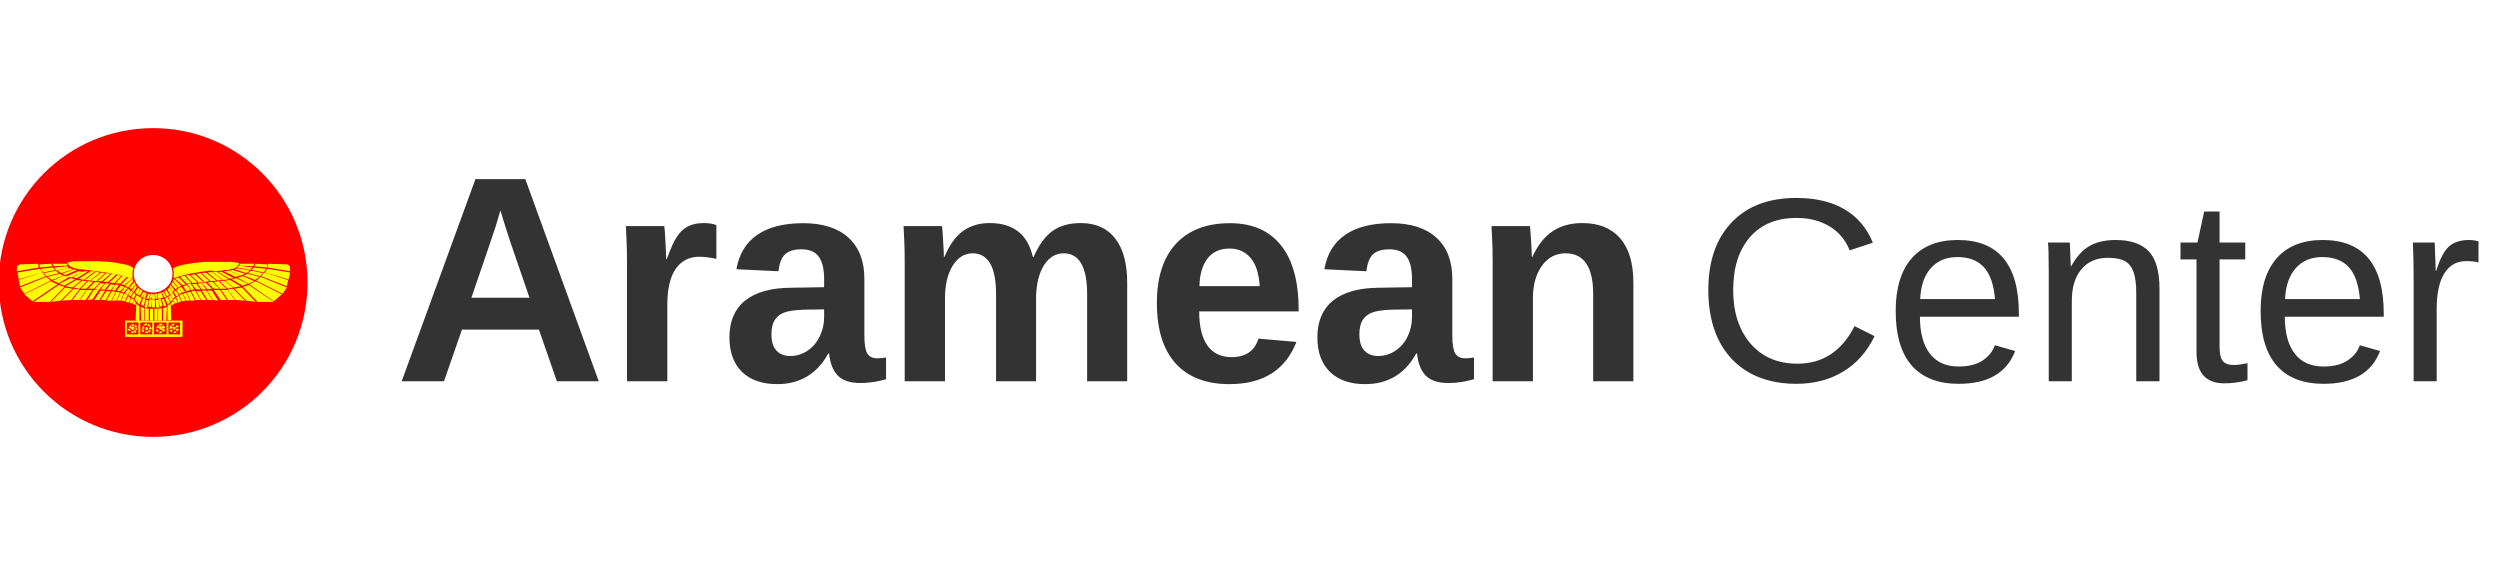
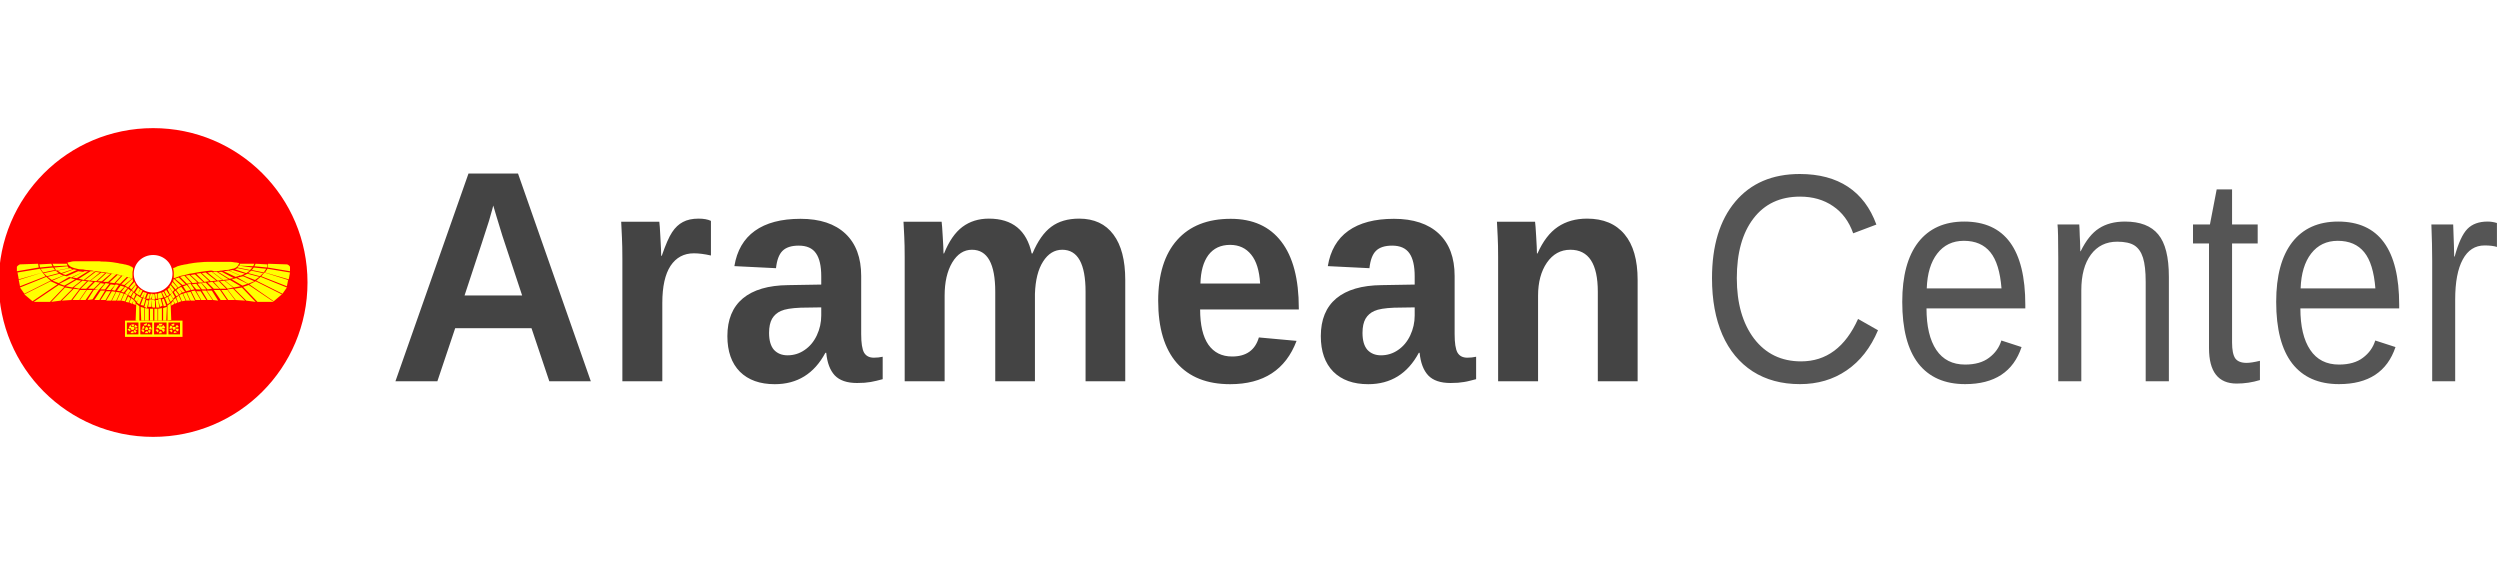
<svg xmlns="http://www.w3.org/2000/svg" version="1.2" baseProfile="tiny-ps" viewBox="0 0 400 90" width="400" height="90">
  <style>
		tspan { white-space:pre }
		.shp0 { fill: #ffffff } 
		.shp1 { fill: #ff0000 } 
		.shp2 { fill: #ffff00 } 
		.shp3 { fill: none;stroke: #ffff00;stroke-width: 0.3 } 
	</style>
  <path id="Lager 1" class="shp0" d="M-6 -17L483 -17L483 126L-6 126L-6 -17Z" />
  <path id="Layer" class="shp1" d="M24.5 69.9C10.84 69.9 -0.2 58.86 -0.2 45.2C-0.2 31.54 10.84 20.5 24.5 20.5C38.16 20.5 49.2 31.54 49.2 45.2C49.2 58.86 38.16 69.9 24.5 69.9Z" />
  <g id="Lager_2">
    <path id="Border" fill-rule="evenodd" class="shp2" d="M20 51.3L29.2 51.3L29.2 53.9L20 53.9L20 51.3ZM28.8 51.6L20.3 51.6L20.3 53.5L28.8 53.5L28.8 51.6Z" />
    <path id="Layer" class="shp3" d="M26.8 51.5L26.8 53.7" />
    <path id="Layer" class="shp3" d="M24.5 51.5L24.5 53.6" />
    <path id="Layer" class="shp3" d="M22.3 51.5L22.3 53.6" />
    <path id="Layer" class="shp2" d="M21 51.9L21.5 51.9C21.5 52 21.4 52.1 21.4 52.2L21.4 52.2L21.4 52.2L21.2 52.2L21.2 52.2L21.2 52.2C21.1 52.2 21 52 21 51.9ZM20.9 52.8C20.9 52.9 20.8 53 20.7 53L20.4 52.7C20.5 52.6 20.6 52.6 20.7 52.6L20.7 52.6L20.7 52.6L20.9 52.8C21 52.8 21 52.8 20.9 52.8L20.9 52.8ZM21.6 53.3C21.5 53.2 21.5 53.1 21.4 53L21.4 53L21.4 52.9L21.5 52.8L21.5 52.8C21.6 52.8 21.8 52.9 21.8 53C22 53 21.6 53.3 21.6 53.3L21.6 53.3ZM20.9 52.5C20.8 52.5 20.7 52.5 20.6 52.5L20.8 52C20.9 52 21 52.2 21 52.3L21 52.3C21 52.3 21 52.3 21 52.4L20.9 52.5L20.9 52.5L20.9 52.5L20.9 52.5ZM21.4 53.3L20.9 53.3C20.9 53.2 21 53.1 21.1 53L21.1 53L21.1 53L21.3 53C21.3 52.9 21.4 53.2 21.4 53.3L21.4 53.3ZM22 52.3C21.9 52.4 21.7 52.4 21.6 52.4L21.5 52.3L21.5 52.3L21.5 52.3C21.5 52.2 21.6 52.1 21.6 52C21.7 51.9 22 52.3 22 52.3L22 52.3ZM21.4 52.3C21.5 52.4 21.5 52.5 21.5 52.6C21.5 52.7 21.3 52.8 21.2 52.8C21.1 52.8 20.9 52.7 20.9 52.6C20.9 52.5 21 52.4 21 52.3L21.1 52.3L21.4 52.3L21.4 52.3L21.4 52.3ZM21.9 52.8C21.8 52.8 21.7 52.7 21.6 52.7L21.6 52.7L21.6 52.7L21.6 52.6L21.6 52.6C21.7 52.6 21.8 52.5 21.9 52.5C22 52.4 22 52.8 21.9 52.8L21.9 52.8Z" />
    <path id="Layer" class="shp2" d="M27.4 51.9C27.4 51.9 27.9 51.7 27.9 51.8C27.9 51.9 27.9 52 27.8 52.1L27.8 52.1L27.8 52.1L27.6 52.1C27.6 52.1 27.6 52.1 27.5 52.1L27.5 52.1C27.6 52.2 27.5 52.1 27.4 51.9ZM27.6 52.9C27.6 53 27.5 53.1 27.5 53.2L27.1 52.9C27.2 52.8 27.3 52.8 27.4 52.7L27.4 52.7L27.4 52.7L27.6 52.9L27.6 52.9L27.6 52.9ZM28.4 53C28.3 53 28.2 52.8 28.1 52.8L28.1 52.8C28.1 52.8 28.1 52.8 28.1 52.7L28.2 52.6L28.2 52.6C28.3 52.6 28.4 52.6 28.5 52.6C28.7 52.6 28.5 53.1 28.4 53L28.4 53ZM27.4 52.6C27.3 52.6 27.2 52.6 27.1 52.6C27.1 52.6 27.2 52.1 27.3 52.1C27.4 52.1 27.5 52.2 27.6 52.3L27.6 52.3C27.6 52.3 27.6 52.3 27.6 52.4L27.4 52.6C27.5 52.6 27.4 52.6 27.4 52.6L27.4 52.6L27.4 52.6ZM28.3 53.2L27.8 53.3C27.8 53.2 27.8 53.1 27.9 53L27.9 53L27.9 53L28.1 53C28 52.9 28.2 53.1 28.3 53.2ZM28.6 52.3C28.5 52.4 28.2 52.4 28.2 52.4L28.1 52.3L28.1 52.3L28.1 52.3C28.1 52.2 28.2 52.1 28.3 52C28.3 51.9 28.6 52.3 28.6 52.3L28.6 52.3ZM27.8 52.8C27.7 52.7 27.6 52.6 27.6 52.5C27.6 52.4 27.7 52.3 27.8 52.3C27.9 52.3 28.1 52.3 28.1 52.4C28.1 52.5 28.1 52.6 28 52.7L28 52.7L27.8 52.8L27.8 52.8L27.8 52.8Z" />
    <path id="Layer" class="shp2" d="M25.4 51.8L26 51.8C26 51.9 25.9 52 25.8 52.1L25.8 52.1C25.8 52.1 25.8 52.1 25.7 52.1L25.5 52.1C25.5 52.1 25.5 52.1 25.4 52.1L25.4 52.1C25.5 52.1 25.4 51.9 25.4 51.8ZM25.4 52.9C25.4 53 25.3 53.1 25.2 53.2L24.9 52.8C25 52.7 25.1 52.7 25.2 52.7L25.2 52.7L25.2 52.7L25.4 52.9C25.4 52.8 25.4 52.8 25.4 52.9L25.4 52.9ZM26.1 53.1C26 53 26 52.9 25.9 52.8L25.9 52.8L25.9 52.7L26 52.6L26 52.6C26.1 52.6 26.2 52.6 26.3 52.7C26.5 52.8 26.2 53.2 26.1 53.1ZM25.3 52.5C25.2 52.5 25.1 52.5 25 52.5C25 52.5 25.2 52 25.3 52C25.4 52.1 25.5 52.2 25.5 52.3L25.5 52.3C25.5 52.3 25.5 52.3 25.5 52.4L25.3 52.5L25.3 52.5L25.3 52.5L25.3 52.5ZM25.9 53.3C25.9 53.3 25.4 53.4 25.4 53.3C25.4 53.2 25.5 53.1 25.6 53L25.6 53L25.6 53L25.8 53C25.8 53 25.9 53.2 25.9 53.3ZM26.4 52.5C26.3 52.6 26 52.5 26 52.5L25.9 52.3L25.9 52.3L25.9 52.3C26 52.2 26 52.1 26.1 52C26.2 52 26.5 52.5 26.4 52.5L26.4 52.5ZM25.5 52.7C25.4 52.6 25.4 52.5 25.4 52.4C25.4 52.3 25.6 52.2 25.7 52.2C25.8 52.2 26 52.3 26 52.4C26 52.5 26 52.6 25.9 52.7L25.8 52.8L25.5 52.7L25.5 52.7L25.5 52.7Z" />
    <path id="Layer" class="shp2" d="M23 51.9L23.5 51.7C23.5 51.8 23.5 51.9 23.5 52L23.5 52L23.5 52L23.3 52.1C23.3 52.1 23.3 52.1 23.2 52.1L23.2 52.1C23.2 52.2 23 52 23 51.9ZM23.1 52.9C23.1 53 23 53.1 22.9 53.2L22.6 52.8C22.7 52.7 22.8 52.7 22.9 52.7L22.9 52.7L22.9 52.7L23.1 52.9C23.2 52.9 23.2 52.9 23.1 52.9L23.1 52.9ZM23.9 53.3C23.8 53.2 23.8 53.1 23.7 53L23.7 53L23.7 52.9L23.8 52.8L23.8 52.8C23.9 52.8 24 52.8 24.1 52.9C24.2 52.9 23.9 53.3 23.9 53.3L23.9 53.3ZM23 52.6C22.9 52.6 22.8 52.6 22.7 52.6L22.9 52.1C23 52.1 23.1 52.3 23.1 52.4L23.1 52.4C23.1 52.4 23.1 52.4 23.1 52.5L23 52.6C23 52.5 23 52.6 23 52.6L23 52.6L23 52.6ZM23.7 53.3L23.2 53.3C23.2 53.2 23.3 53.1 23.4 53L23.4 53L23.4 53L23.6 53C23.5 52.9 23.7 53.2 23.7 53.3L23.7 53.3ZM24.3 52.7C24.2 52.7 23.9 52.7 23.9 52.7L23.8 52.5L23.8 52.5L23.8 52.5C23.9 52.4 24 52.3 24.1 52.2C24.1 52.2 24.3 52.7 24.3 52.7ZM23.6 52.4C23.7 52.5 23.7 52.6 23.7 52.7C23.7 52.8 23.5 52.8 23.4 52.8C23.2 52.8 23.2 52.8 23.2 52.7C23.2 52.6 23.3 52.5 23.3 52.4L23.4 52.3L23.6 52.4L23.6 52.4ZM24.1 52.1C24 52.2 23.9 52.2 23.8 52.2L23.8 52.2C23.8 52.2 23.8 52.2 23.7 52.2L23.6 52.1L23.6 52.1C23.6 52 23.7 51.9 23.8 51.8C23.8 51.8 24.1 52.1 24.1 52.1L24.1 52.1Z" />
    <path id="Sun" class="shp0" d="M27.6 43.8C27.6 45.5 26.2 46.8 24.5 46.8C22.8 46.8 21.4 45.5 21.4 43.8C21.4 42.1 22.8 40.8 24.5 40.8C26.2 40.8 27.6 42.1 27.6 43.8Z" />
    <path id="Eagle" fill-rule="evenodd" class="shp2" d="M21.7 51.3L21.8 48.6L22.3 49L22.3 51.4L21.7 51.3ZM23.2 49.3L23.8 49.4L23.8 51.3L23.2 51.3L23.2 49.3ZM24.3 48L24.7 48L24.7 49.1L24.3 49.1L24.3 48ZM23.7 49.1L23.9 47.9L24.3 47.9L24.2 49.1L23.7 49.1ZM21.2 48.6L21.4 48L21.7 48.4L21.7 48.8L21.2 48.6ZM23.1 49.1L23.4 48L23.8 48.1L23.5 49.3L23.1 49.1ZM20.7 48.4L21 47.7L21.4 48L21.1 48.6L20.7 48.4ZM21.9 48.4L22.3 47.5L22.7 47.7L22.3 48.7L21.9 48.4ZM20.1 48.3L20.5 47.4L20.9 47.7L20.6 48.4L20.1 48.3ZM9.9 48.1L11.8 46.2L12.7 46.3L11.4 48L9.9 48.1ZM12.8 46.4L13.8 46.4L12.7 48L11.6 48L12.8 46.4ZM12.8 48L13.9 46.4L14.8 46.4L13.7 48L12.8 48ZM19.3 46.8L19.8 47L19.3 48.1L18.7 48.1L19.3 46.8ZM14 48L15 46.4L15.8 46.4L14.8 47.9L14 48ZM18.6 46.7L19.2 46.8L18.6 48.1L17.9 48.1L18.6 46.7ZM21.5 47.9L21.9 47.2L22.3 47.5L21.9 48.3L21.5 47.9ZM21 47.5L21.4 46.8L21.7 47.1L21.4 47.8L21 47.5ZM23.9 47.8L24.1 47L24.4 47L24.2 47.8L23.9 47.8ZM24.4 47.1L24.7 47.1L24.8 47.9L24.4 47.9L24.4 47.1ZM22.9 47.6L23.2 46.8L23.5 46.9L23.2 47.7L22.9 47.6ZM20.5 47.2L21 46.5L21.3 46.7L20.9 47.4L20.5 47.2ZM22 47.1L22.5 46.3L22.8 46.5L22.4 47.3L22 47.1ZM20 46.9L20.5 46.2L20.9 46.5L20.4 47.2L20 46.9ZM21.1 46.4L21.7 45.6L21.9 45.9L21.4 46.7L21.1 46.4ZM18.7 46.5L19.3 45.7L19.9 45.9L19.2 46.6L18.7 46.5ZM17.7 46.4L17 46.4L17.7 45.5L18.4 45.6L17.7 46.4ZM20.7 46L21.5 45.1L21.7 45.5L21 46.3L20.7 46ZM14.1 46.2L15.2 45.1L16 45.2L15 46.2L14.1 46.2ZM3.9 47L3.2 46L7.4 44.3L8.1 44.9L3.9 47ZM11.8 46L13.2 44.9L13.9 45L12.7 46.2L11.8 46ZM20 45.7L21.2 44.6L21.3 45L20.5 46L20 45.7ZM10.5 45.8L12.2 44.8L13 44.9L11.6 46L10.5 45.8ZM19.4 45.5L20.5 44.4L21.1 44.6L19.9 45.6L19.4 45.5ZM9.5 45.4L11.3 44.5L12 44.7L10.3 45.7L9.5 45.4ZM18.5 45.3L19.58 44.12C19.75 44.15 19.89 44.18 20 44.21L20.3 44.3L19.2 45.4L18.5 45.3ZM19.58 44.12C19.58 44.12 19.58 44.12 19.58 44.12C19.56 44.11 19.53 44.11 19.49 44.1C19.34 44.02 19.44 44.07 19.02 43.98C19.01 43.97 19.18 44.02 19.32 44.05C19.09 44 18.79 43.92 18.7 43.9C18.5 43.9 18.1 43.8 17.5 43.7C17.1 43.6 16.7 43.6 16.2 43.5C16 43.5 15.5 43.4 15.4 43.4C15.15 43.4 15.32 43.4 15.2 43.4L13.4 44.8L12.6 44.6L14.5 43.4L15.1 43.4L14.8 43.3C14.8 43.3 14.1 43.2 13.8 43.2C13.6 43.2 13.4 43.1 13.1 43.1C12.7 43.1 12.6 43.1 11.9 42.9C11.7 42.8 11.4 42.8 11.1 42.5C11 42.4 10.8 42.2 10.8 42C10.8 42 10.8 42 11.3 41.9C11.6 41.8 11.9 41.8 12.2 41.8C12.4 41.8 13.2 41.8 13.2 41.8C13.7 41.8 14.3 41.8 14.6 41.8C15.2 41.8 15.2 41.8 15.9 41.8C16.4 41.9 16.4 41.8 17.5 41.9C17.6 41.9 18.4 42 18.9 42.1C19.2 42.2 19.6 42.2 19.9 42.3C19.9 42.3 20.1 42.3 20.7 42.5C20.7 42.5 20.8 42.6 21.1 42.7C21.2 42.8 21.3 42.8 21.3 43C21.3 43.2 21.2 43.4 21.2 43.6C21.2 43.9 21.2 43.7 21.2 43.7C21.2 43.9 21.2 44.2 21.2 44.4C21.2 44.5 21.2 44.5 21.2 44.6C21 44.5 20.8 44.5 20.3 44.3C20.3 44.3 20.19 44.26 20 44.21L19.6 44.1L19.58 44.12ZM3 44.8L6.8 43.6L7.3 44.2L3.2 45.8L3 44.8ZM17.5 45.2L18.8 44L19.4 44.1L18.3 45.3L17.5 45.2ZM17.9 43.8L18.6 43.9L17.3 45.1L16.5 45.1L17.9 43.8ZM15.6 45L17 43.7L17.7 43.8L16.3 45L15.6 45ZM14.5 44.9L16.2 43.6L16.8 43.7L15.4 45L14.5 44.9ZM7.6 44.3L9.5 43.8L10.1 44.1L8.3 44.8L7.6 44.3ZM13.6 44.8L15.3 43.5L16 43.6L14.4 44.9L13.6 44.8ZM19.5 44.1C19.5 44.1 19.5 44.1 19.5 44.1C19.5 44.1 19.5 44.1 19.5 44.1ZM19.32 44.05C19.39 44.07 19.44 44.08 19.49 44.1C19.49 44.1 19.5 44.1 19.5 44.1C19.49 44.1 19.41 44.08 19.32 44.05ZM2.8 43.6L6.4 43L6.8 43.6L3 44.7L2.8 43.6ZM7 43.7L8.9 43.3L9.4 43.7L7.5 44.2L7 43.7ZM10.7 44.2L12.5 43.4L13.3 43.5L11.4 44.4L11.08 44.31L9.4 45.3L8.4 44.9L10.2 44.1L10.88 44.25L10.7 44.2ZM9.9 43.8L11.8 43.1L12.3 43.2L10.5 44L9.9 43.8ZM6.5 43L8.5 42.8L8.8 43.2L6.9 43.6L6.5 43ZM3.2 42.3L6.1 42.2L6.2 42.8L2.7 43.4C2.7 43.4 2.7 42.8 2.7 42.7C2.7 42.6 3.1 42.3 3.2 42.3ZM10.8 42.6L11 42.9L9 43.3L8.7 42.8L10.8 42.6ZM6.3 42.3L8.2 42.2L8.4 42.6L6.4 42.8L6.3 42.3ZM8.6 42.6L8.4 42.2L10.7 42.2L10.8 42.5L8.6 42.6ZM24 49.4L24.5 49.4L24.5 51.3L24 51.3L24 49.4ZM22.5 49.1L23.1 49.3L23.1 51.3L22.6 51.3L22.5 49.1ZM11.6 44.4L13.5 43.4L14.1 43.4L12.3 44.5L11.6 44.4ZM17.9 46.6L18.5 46.7L17.8 48.1L17 48.1L17.9 46.6ZM17.9 46.4L18.5 45.5L19 45.6L18.4 46.5L17.9 46.4ZM16.1 48L17 46.6L17.7 46.6L16.9 48L16.1 48ZM15.1 48L16.1 46.5L16.8 46.5L15.9 48L15.1 48ZM12.9 46.2L14.1 45L14.9 45.1L13.8 46.2L12.9 46.2ZM16.1 46.3L16.9 45.3L17.5 45.4L16.8 46.3L16.1 46.3ZM15.1 46.3L16.1 45.3L16.7 45.4L15.8 46.4L15.1 46.3ZM23.7 47L24 47.1L23.8 47.8L23.4 47.8L23.7 47ZM8 48.3L5.4 48.3L9.4 45.6L10.3 45.9L8 48.3ZM19.4 48.1L19.9 47L20.4 47.2L20 48.2L19.4 48.1ZM19.4 46.7L20 45.9L20.4 46.1L19.8 46.8L19.4 46.7ZM22.5 47.5L22.9 46.7L23.2 46.8L22.8 47.6L22.5 47.5ZM22.5 48.8L22.9 47.7L23.3 47.8L23 48.9L22.5 48.8ZM8.2 48.3L10.4 46L11.6 46.2L9.7 48.1L8.2 48.3ZM9.2 45.5L5.2 48.2L3.9 47.1L8.1 45L9.2 45.5ZM21.6 46.8L22.1 46L22.4 46.3L22 47.1L21.6 46.8ZM9.2 43.3L11.2 42.9L11.6 43.1L9.8 43.7L9.2 43.3Z" />
    <path id="Eagle-2" fill-rule="evenodd" class="shp2" d="M26.8 51.3L26.8 48.9L27.3 48.5L27.4 51.2L26.8 51.3ZM25.9 51.3L25.3 51.3L25.3 49.4L25.9 49.3L25.9 51.3ZM24.8 49.2L24.4 49.2L24.4 48.1L24.8 48.1L24.8 49.2ZM25 49.2L24.9 48L25.3 48L25.5 49.2L25 49.2ZM27.4 48.9L27.4 48.5L27.7 48.1L27.9 48.6L27.4 48.9ZM25.6 49.1L25.3 47.9L25.7 47.8L26 48.9L25.6 49.1ZM28 48.6L27.7 48L28.1 47.7L28.4 48.4L28 48.6ZM26.8 48.7L26.4 47.7L26.8 47.5L27.2 48.4L26.8 48.7ZM28.5 48.4L28.2 47.6L28.6 47.3L29 48.2L28.5 48.4ZM37.7 48L36.4 46.3L37.3 46.2L39.2 48.1L37.7 48ZM37.6 48L36.5 48L35.4 46.4L36.4 46.4L37.6 48ZM35.3 48L34.2 46.4L35.2 46.4L36.3 48L35.3 48ZM29.3 47L29.8 46.8L30.4 48.1L29.8 48.1L29.3 47ZM34.1 48L33.1 46.5L33.9 46.5L34.9 48.1L34.1 48ZM31.2 48.1L30.5 48.1L29.9 46.8L30.5 46.7L31.2 48.1ZM27.3 48.3L26.9 47.5L27.3 47.2L27.7 47.9L27.3 48.3ZM27.7 47.8L27.3 47.1L27.6 46.8L28 47.5L27.7 47.8ZM24.9 47.8L24.8 47L25.1 47L25.2 47.8L24.9 47.8ZM24.7 47.9L24.3 47.9L24.4 47.1L24.7 47.1L24.7 47.9ZM25.8 46.8L26.1 47.6L25.8 47.7L25.3 47.8L25.2 47L25.8 46.8ZM28.2 47.4L27.8 46.7L28.1 46.5L28.6 47.2L28.2 47.4ZM26.7 47.4L26.3 46.6L26.6 46.4L27.1 47.2L26.7 47.4ZM28.7 47.1L28.2 46.4L28.6 46.1L29.1 46.8L28.7 47.1ZM27.6 46.7L27.1 45.9L27.3 45.6L27.9 46.4L27.6 46.7ZM29.8 46.6L29.3 45.8L29.9 45.6L30.5 46.4L29.8 46.6ZM30.7 45.5L31.4 45.4L32.1 46.3L31.4 46.3L30.7 45.5ZM28.1 46.3L27.4 45.5L27.6 45.1L28.4 46L28.1 46.3ZM34.2 46.2L33.2 45.2L34 45.1L35.1 46.2L34.2 46.2ZM41 44.9L41.7 44.3L45.9 46L45.2 47L41 44.9ZM36.4 46.2L35.2 45L35.9 44.9L37.3 46L36.4 46.2ZM28.5 46L27.7 45L27.8 44.6L29 45.7L28.5 46ZM37.4 46L36 44.9L36.8 44.8L38.5 45.8L37.4 46ZM29.2 45.6L28 44.6L28.6 44.4L29.7 45.5L29.2 45.6ZM38.8 45.7L37.1 44.7L37.8 44.5L39.6 45.4L38.8 45.7ZM29.9 45.4L28.8 44.3L29.5 44.1L30.6 45.3L29.9 45.4ZM45.9 45.8L41.8 44.2L42.3 43.6L46.1 44.8L45.9 45.8ZM30.8 45.3L29.7 44.1L30.3 44L31.6 45.2L30.8 45.3ZM30.5 44L31.2 43.9L32.6 45.2L31.8 45.2L30.5 44ZM32.7 45.1L31.4 43.8L32.1 43.7L33.5 45L32.7 45.1ZM33.7 45L32.3 43.7L32.9 43.6L34.6 44.9L33.7 45ZM40.8 44.8L39 44.1L39.6 43.8L41.5 44.3L40.8 44.8ZM34.8 44.9L33.2 43.6L33.9 43.5L35.6 44.8L34.8 44.9ZM36.7 44.6L34.9 43.5L35.5 43.5L37.4 44.5L36.7 44.6ZM46.2 44.7L42.4 43.6L42.8 43L46.4 43.6L46.2 44.7ZM41.6 44.2L39.7 43.7L40.2 43.3L42.1 43.7L41.6 44.2ZM37.7 44.3L35.8 43.4L36.6 43.3L38.4 44.1L37.7 44.3ZM38.5 44.1L36.7 43.3L37.2 43.2L39.2 43.8L38.5 44.1ZM42.2 43.6L40.3 43.2L40.6 42.8L42.6 43L42.2 43.6ZM45.9 42.3C46.1 42.3 46.4 42.6 46.4 42.7C46.4 42.8 46.4 43.4 46.4 43.4L42.8 42.8L42.9 42.2L45.9 42.3ZM40.4 42.8L40 43.2L38 42.8L38.2 42.5L40.4 42.8ZM42.7 42.8L40.7 42.6L40.9 42.2L42.8 42.3L42.7 42.8ZM38.3 42.5L38.4 42.2L40.7 42.2L40.5 42.6L38.3 42.5ZM25.2 51.3L24.7 51.3L24.7 49.4L25.2 49.4L25.2 51.3ZM26.6 51.3L26.1 51.3L26.1 49.3L26.7 49.1L26.6 51.3ZM33.9 43.3C33.6 43.3 33.9 43.3 33.6 43.3C33.5 43.3 33 43.4 32.8 43.4C32.2 43.5 31.9 43.5 31.5 43.6C30.9 43.7 30.5 43.8 30.3 43.8C29.5 44 29.7 44 29.5 44C29 44.1 28.7 44.2 28.7 44.2C28.1 44.4 28 44.5 27.8 44.5C27.8 44.4 27.8 44.1 27.8 44C27.8 43.8 27.8 43.8 27.8 43.6C27.8 43.6 27.8 43.8 27.8 43.5C27.8 43.3 27.7 43 27.7 42.9C27.8 42.9 27.9 42.8 28 42.8C28.2 42.7 28.4 42.6 28.4 42.6C29 42.4 29.2 42.4 29.2 42.4C29.5 42.3 29.9 42.3 30.2 42.2C30.7 42.1 31.5 42 31.6 42C32.8 41.9 32.8 41.9 33.2 41.9C34 41.9 34 41.9 34.5 41.9C34.8 41.9 35.4 41.9 35.9 41.9C35.9 41.9 36.7 41.9 36.9 41.9C37.2 41.9 37.5 42 37.8 42C38.3 42.1 38.3 42.1 38.3 42.1C38.2 42.2 38.1 42.5 38 42.6C37.7 42.9 37.4 43 37.2 43C36.5 43.2 36.5 43.2 36 43.2C35.7 43.3 35.4 43.3 35.3 43.3C35 43.4 34.3 43.4 34.3 43.4L33.9 43.3ZM32.1 48L31.3 48L30.6 46.6L31.2 46.5L32.1 48ZM30.6 46.4L30 45.5L30.5 45.4L31.1 46.3L30.6 46.4ZM32.2 48L31.4 46.6L32.1 46.6L33 48L32.2 48ZM33.2 48L32.3 46.5L33 46.5L34 48L33.2 48ZM35.2 46.2L34.2 45.1L35 45L36.2 46.2L35.2 46.2ZM32.3 46.3L31.6 45.4L32.2 45.3L33 46.3L32.3 46.3ZM33.2 46.3L32.3 45.3L32.9 45.2L33.9 46.2L33.2 46.3ZM38.9 45.9L39.8 45.6L43.8 48.3L41.2 48.3L38.9 45.9ZM29.1 48.2L28.7 47.2L29.2 47L29.7 48.1L29.1 48.2ZM29.2 46.8L28.6 46.1L29 45.9L29.6 46.7L29.2 46.8ZM39.7 45.4L38 44.4L38.9 44.2L40.7 45L39.7 45.4ZM35.7 44.8L34 43.5L34.7 43.5L36.6 44.7L35.7 44.8ZM26.3 47.6L25.9 46.8L26.2 46.7L26.6 47.5L26.3 47.6ZM26.2 49L25.9 47.9L26.2 47.8L26.6 48.9L26.2 49ZM39.4 48.1L37.5 46.2L38.7 46L40.9 48.3L39.4 48.1ZM39.9 45.5L40.9 45L45.1 47.1L43.8 48.2L39.9 45.5ZM27.2 47.1L26.8 46.3L27.1 46L27.6 46.8L27.2 47.1ZM39.4 43.7L37.6 43.1L38 42.9L40 43.3L39.4 43.7Z" />
  </g>
-   <path id="Aramean Center " fill="#333333" aria-label="Aramean Center" d="M95.8 61L89.1 61L86.23 52.74L73.91 52.74L71.04 61L64.27 61L76.07 28.66L84.05 28.66L95.8 61ZM80.54 35.23L80.06 33.64L79.92 34.15Q79.69 34.98 79.37 36.03Q79.05 37.09 75.42 47.64L84.72 47.64L81.53 38.35L80.54 35.23ZM106.77 61L100.32 61L100.32 42Q100.32 39.96 100.25 38.6Q100.21 37.22 100.14 36.17L106.29 36.17Q106.36 36.58 106.47 38.69Q106.59 40.78 106.59 41.47L106.68 41.47Q107.62 38.85 108.36 37.8Q109.09 36.72 110.1 36.21Q111.11 35.69 112.62 35.69Q113.86 35.69 114.62 36.03L114.62 41.42Q113.06 41.08 111.87 41.08Q109.46 41.08 108.1 43.03Q106.77 44.98 106.77 48.81L106.77 61ZM124.35 61.46Q120.75 61.46 118.73 59.51Q116.71 57.53 116.71 53.98Q116.71 50.12 119.21 48.1Q121.74 46.08 126.51 46.04L131.86 45.95L131.86 44.68Q131.86 42.25 131.01 41.08Q130.16 39.89 128.23 39.89Q126.44 39.89 125.59 40.71Q124.76 41.52 124.56 43.4L117.83 43.08Q118.45 39.45 121.14 37.59Q123.85 35.71 128.51 35.71Q133.21 35.71 135.76 38.03Q138.3 40.35 138.3 44.61L138.3 53.66Q138.3 55.74 138.76 56.55Q139.25 57.33 140.35 57.33Q141.08 57.33 141.77 57.19L141.77 60.68Q141.2 60.82 140.74 60.93Q140.28 61.05 139.82 61.11Q139.36 61.18 138.83 61.23Q138.33 61.28 137.64 61.28Q135.21 61.28 134.04 60.08Q132.89 58.89 132.66 56.57L132.52 56.57Q129.81 61.46 124.35 61.46ZM131.86 50.76L131.86 49.5L128.55 49.55Q126.3 49.64 125.36 50.05Q124.42 50.44 123.92 51.27Q123.43 52.1 123.43 53.47Q123.43 55.24 124.24 56.11Q125.06 56.96 126.42 56.96Q127.93 56.96 129.17 56.13Q130.43 55.31 131.14 53.86Q131.86 52.39 131.86 50.76ZM165.77 61L159.37 61L159.37 47.07Q159.37 40.53 155.61 40.53Q153.66 40.53 152.42 42.53Q151.2 44.52 151.2 47.69L151.2 61L144.75 61L144.75 41.72Q144.75 39.73 144.68 38.46Q144.64 37.18 144.57 36.17L150.72 36.17Q150.79 36.6 150.9 38.51Q151.02 40.39 151.02 41.1L151.11 41.1Q152.3 38.26 154.07 36.97Q155.86 35.69 158.34 35.69Q164.03 35.69 165.25 41.1L165.38 41.1Q166.65 38.21 168.41 36.95Q170.18 35.69 172.91 35.69Q176.54 35.69 178.44 38.17Q180.35 40.62 180.35 45.23L180.35 61L173.94 61L173.94 47.07Q173.94 40.53 170.18 40.53Q168.3 40.53 167.08 42.37Q165.89 44.18 165.77 47.39L165.77 61ZM196.71 61.46Q191.11 61.46 188.1 58.15Q185.1 54.83 185.1 48.47Q185.1 42.32 188.15 39.01Q191.2 35.71 196.8 35.71Q202.15 35.71 204.97 39.27Q207.79 42.8 207.79 49.64L207.79 49.82L191.87 49.82Q191.87 53.45 193.2 55.31Q194.55 57.14 197.03 57.14Q200.45 57.14 201.35 54.18L207.43 54.71Q204.79 61.46 196.71 61.46ZM196.71 39.77Q194.44 39.77 193.2 41.36Q191.98 42.94 191.91 45.78L201.55 45.78Q201.37 42.78 200.11 41.29Q198.84 39.77 196.71 39.77ZM218.42 61.46Q214.82 61.46 212.8 59.51Q210.78 57.53 210.78 53.98Q210.78 50.12 213.28 48.1Q215.8 46.08 220.58 46.04L225.92 45.95L225.92 44.68Q225.92 42.25 225.08 41.08Q224.23 39.89 222.3 39.89Q220.51 39.89 219.66 40.71Q218.83 41.52 218.63 43.4L211.9 43.08Q212.52 39.45 215.21 37.59Q217.92 35.71 222.57 35.71Q227.28 35.71 229.83 38.03Q232.37 40.35 232.37 44.61L232.37 53.66Q232.37 55.74 232.83 56.55Q233.31 57.33 234.42 57.33Q235.15 57.33 235.84 57.19L235.84 60.68Q235.27 60.82 234.81 60.93Q234.35 61.05 233.89 61.11Q233.43 61.18 232.9 61.23Q232.4 61.28 231.71 61.28Q229.28 61.28 228.1 60.08Q226.96 58.89 226.73 56.57L226.59 56.57Q223.88 61.46 218.42 61.46ZM225.92 50.76L225.92 49.5L222.62 49.55Q220.37 49.64 219.43 50.05Q218.49 50.44 217.98 51.27Q217.5 52.1 217.5 53.47Q217.5 55.24 218.31 56.11Q219.13 56.96 220.49 56.96Q222 56.96 223.24 56.13Q224.5 55.31 225.21 53.86Q225.92 52.39 225.92 50.76ZM261.34 61L254.91 61L254.91 47.07Q254.91 40.53 250.48 40.53Q248.14 40.53 246.69 42.55Q245.27 44.55 245.27 47.69L245.27 61L238.82 61L238.82 41.72Q238.82 39.73 238.75 38.46Q238.71 37.18 238.64 36.17L244.79 36.17Q244.86 36.6 244.97 38.51Q245.09 40.39 245.09 41.1L245.18 41.1Q246.49 38.26 248.46 36.97Q250.43 35.69 253.17 35.69Q257.11 35.69 259.22 38.12Q261.34 40.55 261.34 45.23L261.34 61ZM287.44 34.87Q282.64 34.87 279.97 37.97Q277.31 41.05 277.31 46.42Q277.31 51.73 280.08 54.97Q282.86 58.19 287.6 58.19Q293.67 58.19 296.73 52.18L299.93 53.78Q298.14 57.51 294.9 59.46Q291.68 61.41 287.42 61.41Q283.05 61.41 279.85 59.61Q276.67 57.78 274.99 54.42Q273.33 51.03 273.33 46.42Q273.33 39.51 277.06 35.59Q280.79 31.67 287.4 31.67Q292.01 31.67 295.11 33.48Q298.2 35.28 299.66 38.83L295.95 40.06Q294.94 37.54 292.71 36.21Q290.49 34.87 287.44 34.87ZM323.02 50.68L307.19 50.68Q307.19 54.5 308.77 56.57Q310.35 58.64 313.38 58.64Q315.78 58.64 317.22 57.68Q318.67 56.71 319.18 55.24L322.42 56.16Q320.43 61.41 313.38 61.41Q308.46 61.41 305.87 58.48Q303.31 55.54 303.31 49.76Q303.31 44.27 305.87 41.33Q308.46 38.4 313.24 38.4Q323.02 38.4 323.02 50.19L323.02 50.68ZM307.23 47.85L319.2 47.85Q318.9 44.35 317.42 42.75Q315.94 41.13 313.18 41.13Q310.49 41.13 308.91 42.93Q307.35 44.72 307.23 47.85ZM345.52 61L341.8 61L341.8 46.93Q341.8 44.74 341.37 43.53Q340.94 42.32 340 41.78Q339.06 41.25 337.23 41.25Q334.56 41.25 333.03 43.08Q331.49 44.9 331.49 48.14L331.49 61L327.8 61L327.8 43.55Q327.8 39.67 327.67 38.81L331.16 38.81Q331.18 38.91 331.2 39.36Q331.22 39.82 331.24 40.41Q331.28 40.98 331.32 42.6L331.39 42.6Q332.66 40.31 334.32 39.36Q336 38.4 338.48 38.4Q342.13 38.4 343.81 40.23Q345.52 42.03 345.52 46.21L345.52 61ZM359.6 58.11L359.6 60.84Q357.78 61.33 355.87 61.33Q351.44 61.33 351.44 56.3L351.44 41.5L348.88 41.5L348.88 38.81L351.59 38.81L352.67 33.85L355.13 33.85L355.13 38.81L359.24 38.81L359.24 41.5L355.13 41.5L355.13 55.5Q355.13 57.1 355.65 57.76Q356.18 58.4 357.47 58.4Q358.21 58.4 359.6 58.11ZM381.4 50.68L365.57 50.68Q365.57 54.5 367.15 56.57Q368.73 58.64 371.77 58.64Q374.17 58.64 375.6 57.68Q377.06 56.71 377.57 55.24L380.81 56.16Q378.82 61.41 371.77 61.41Q366.84 61.41 364.26 58.48Q361.7 55.54 361.7 49.76Q361.7 44.27 364.26 41.33Q366.84 38.4 371.62 38.4Q381.4 38.4 381.4 50.19L381.4 50.68ZM365.61 47.85L377.59 47.85Q377.28 44.35 375.81 42.75Q374.33 41.13 371.56 41.13Q368.87 41.13 367.3 42.93Q365.74 44.72 365.61 47.85ZM389.87 61L386.18 61L386.18 43.98Q386.18 41.64 386.06 38.81L389.55 38.81Q389.71 42.58 389.71 43.34L389.79 43.34Q390.67 40.49 391.82 39.45Q392.97 38.4 395.06 38.4Q395.8 38.4 396.56 38.61L396.56 41.99Q395.82 41.78 394.59 41.78Q392.29 41.78 391.08 43.77Q389.87 45.74 389.87 49.43L389.87 61Z" />
+   <path id="Aramean " fill="#444444" aria-label="Aramean" d="M94.53 61L87.89 61L85.04 52.51L72.83 52.51L69.98 61L63.27 61L74.96 27.76L82.88 27.76L94.53 61ZM79.4 34.51L78.92 32.88L78.79 33.4Q78.56 34.25 78.24 35.34Q77.92 36.42 74.33 47.27L83.54 47.27L80.38 37.72L79.4 34.51ZM105.97 61L99.58 61L99.58 41.47Q99.58 39.37 99.51 37.98Q99.46 36.56 99.39 35.48L105.49 35.48Q105.56 35.9 105.67 38.07Q105.79 40.22 105.79 40.93L105.88 40.93Q106.81 38.24 107.54 37.15Q108.27 36.04 109.27 35.52Q110.27 34.98 111.77 34.98Q113 34.98 113.75 35.34L113.75 40.88Q112.2 40.53 111.02 40.53Q108.63 40.53 107.29 42.53Q105.97 44.54 105.97 48.47L105.97 61ZM123.96 61.47Q120.39 61.47 118.38 59.47Q116.38 57.44 116.38 53.78Q116.38 49.82 118.86 47.74Q121.36 45.67 126.1 45.62L131.4 45.53L131.4 44.23Q131.4 41.73 130.56 40.53Q129.72 39.3 127.8 39.3Q126.03 39.3 125.19 40.15Q124.37 40.97 124.16 42.91L117.5 42.58Q118.11 38.85 120.77 36.94Q123.46 35.01 128.08 35.01Q132.74 35.01 135.27 37.39Q137.79 39.77 137.79 44.16L137.79 53.45Q137.79 55.6 138.25 56.42Q138.73 57.23 139.82 57.23Q140.55 57.23 141.23 57.08L141.23 60.67Q140.66 60.81 140.21 60.93Q139.75 61.05 139.3 61.12Q138.84 61.19 138.32 61.24Q137.82 61.28 137.13 61.28Q134.72 61.28 133.56 60.06Q132.42 58.83 132.2 56.45L132.06 56.45Q129.37 61.47 123.96 61.47ZM131.4 50.48L131.4 49.18L128.12 49.23Q125.89 49.32 124.96 49.75Q124.03 50.15 123.53 51Q123.05 51.85 123.05 53.26Q123.05 55.08 123.84 55.98Q124.66 56.85 126.01 56.85Q127.51 56.85 128.74 56Q129.99 55.15 130.69 53.66Q131.4 52.15 131.4 50.48ZM165.59 61L159.24 61L159.24 46.68Q159.24 39.96 155.51 39.96Q153.58 39.96 152.35 42.01Q151.14 44.06 151.14 47.32L151.14 61L144.75 61L144.75 41.19Q144.75 39.13 144.68 37.84Q144.63 36.51 144.56 35.48L150.66 35.48Q150.73 35.93 150.84 37.88Q150.96 39.82 150.96 40.55L151.05 40.55Q152.23 37.62 153.99 36.3Q155.76 34.98 158.22 34.98Q163.86 34.98 165.07 40.55L165.2 40.55Q166.45 37.58 168.21 36.28Q169.96 34.98 172.67 34.98Q176.26 34.98 178.15 37.53Q180.04 40.05 180.04 44.79L180.04 61L173.69 61L173.69 46.68Q173.69 39.96 169.96 39.96Q168.09 39.96 166.89 41.85Q165.7 43.71 165.59 47.01L165.59 61ZM196.82 61.47Q191.27 61.47 188.29 58.08Q185.31 54.65 185.31 48.12Q185.31 41.8 188.34 38.4Q191.36 35.01 196.91 35.01Q202.22 35.01 205.01 38.66Q207.81 42.29 207.81 49.32L207.81 49.51L192.02 49.51Q192.02 53.24 193.34 55.15Q194.68 57.04 197.14 57.04Q200.53 57.04 201.42 53.99L207.45 54.54Q204.83 61.47 196.82 61.47ZM196.82 39.18Q194.57 39.18 193.34 40.81Q192.14 42.44 192.07 45.36L201.62 45.36Q201.44 42.27 200.19 40.74Q198.94 39.18 196.82 39.18ZM218.91 61.47Q215.34 61.47 213.33 59.47Q211.33 57.44 211.33 53.78Q211.33 49.82 213.81 47.74Q216.31 45.67 221.05 45.62L226.35 45.53L226.35 44.23Q226.35 41.73 225.51 40.53Q224.66 39.3 222.75 39.3Q220.98 39.3 220.14 40.15Q219.32 40.97 219.11 42.91L212.45 42.58Q213.06 38.85 215.72 36.94Q218.41 35.01 223.03 35.01Q227.69 35.01 230.22 37.39Q232.74 39.77 232.74 44.16L232.74 53.45Q232.74 55.6 233.2 56.42Q233.68 57.23 234.77 57.23Q235.5 57.23 236.18 57.08L236.18 60.67Q235.61 60.81 235.15 60.93Q234.7 61.05 234.24 61.12Q233.79 61.19 233.27 61.24Q232.77 61.28 232.08 61.28Q229.67 61.28 228.51 60.06Q227.37 58.83 227.14 56.45L227.01 56.45Q224.32 61.47 218.91 61.47ZM226.35 50.48L226.35 49.18L223.07 49.23Q220.84 49.32 219.91 49.75Q218.98 50.15 218.48 51Q218 51.85 218 53.26Q218 55.08 218.79 55.98Q219.61 56.85 220.96 56.85Q222.46 56.85 223.69 56Q224.94 55.15 225.64 53.66Q226.35 52.15 226.35 50.48ZM262.02 61L255.65 61L255.65 46.68Q255.65 39.96 251.26 39.96Q248.93 39.96 247.5 42.03Q246.09 44.09 246.09 47.32L246.09 61L239.7 61L239.7 41.19Q239.7 39.13 239.63 37.84Q239.58 36.51 239.51 35.48L245.61 35.48Q245.68 35.93 245.79 37.88Q245.91 39.82 245.91 40.55L246 40.55Q247.3 37.62 249.25 36.3Q251.21 34.98 253.92 34.98Q257.83 34.98 259.92 37.48Q262.02 39.98 262.02 44.79L262.02 61Z" />
+   <path id="Center " fill="#555555" aria-label="Center" d="M288.01 31.46Q283.22 31.46 280.55 34.96Q277.89 38.44 277.89 44.51Q277.89 50.52 280.65 54.18Q283.44 57.82 288.17 57.82Q294.23 57.82 297.29 51.03L300.48 52.84Q298.7 57.06 295.46 59.26Q292.25 61.46 287.99 61.46Q283.62 61.46 280.43 59.42Q277.25 57.36 275.58 53.56Q273.92 49.73 273.92 44.51Q273.92 36.7 277.64 32.27Q281.37 27.84 287.97 27.84Q292.58 27.84 295.67 29.88Q298.76 31.92 300.22 35.93L296.51 37.33Q295.5 34.47 293.27 32.97Q291.06 31.46 288.01 31.46ZM324.05 49.34L308.24 49.34Q308.24 53.65 309.81 55.99Q311.39 58.33 314.42 58.33Q316.82 58.33 318.25 57.24Q319.71 56.15 320.22 54.48L323.45 55.53Q321.47 61.46 314.42 61.46Q309.51 61.46 306.92 58.15Q304.36 54.83 304.36 48.29Q304.36 42.08 306.92 38.76Q309.51 35.45 314.28 35.45Q324.05 35.45 324.05 48.78L324.05 49.34ZM308.28 46.14L320.24 46.14Q319.93 42.17 318.46 40.36Q316.98 38.53 314.22 38.53Q311.53 38.53 309.96 40.57Q308.4 42.59 308.28 46.14ZM347.02 61L343.31 61L343.31 45.09Q343.31 42.61 342.88 41.24Q342.45 39.88 341.51 39.27Q340.57 38.67 338.75 38.67Q336.08 38.67 334.55 40.73Q333.01 42.8 333.01 46.46L333.01 61L329.32 61L329.32 41.27Q329.32 36.89 329.2 35.91L332.68 35.91Q332.7 36.03 332.72 36.54Q332.74 37.05 332.76 37.72Q332.81 38.37 332.85 40.2L332.91 40.2Q334.18 37.6 335.84 36.54Q337.52 35.45 339.99 35.45Q343.64 35.45 345.32 37.51Q347.02 39.55 347.02 44.28L347.02 61ZM361.59 57.73L361.59 60.81Q359.77 61.37 357.87 61.37Q353.44 61.37 353.44 55.69L353.44 38.95L350.88 38.95L350.88 35.91L353.59 35.91L354.67 30.3L357.13 30.3L357.13 35.91L361.23 35.91L361.23 38.95L357.13 38.95L357.13 54.79Q357.13 56.59 357.64 57.34Q358.17 58.06 359.46 58.06Q360.2 58.06 361.59 57.73ZM383.87 49.34L368.06 49.34Q368.06 53.65 369.64 55.99Q371.21 58.33 374.24 58.33Q376.64 58.33 378.07 57.24Q379.53 56.15 380.04 54.48L383.28 55.53Q381.29 61.46 374.24 61.46Q369.33 61.46 366.75 58.15Q364.19 54.83 364.19 48.29Q364.19 42.08 366.75 38.76Q369.33 35.45 374.1 35.45Q383.87 35.45 383.87 48.78L383.87 49.34ZM368.1 46.14L380.06 46.14Q379.75 42.17 378.28 40.36Q376.8 38.53 374.04 38.53Q371.36 38.53 369.78 40.57Q368.22 42.59 368.1 46.14ZM392.83 61L389.15 61L389.15 41.75Q389.15 39.11 389.02 35.91L392.51 35.91Q392.67 40.18 392.67 41.04L392.75 41.04Q393.63 37.81 394.78 36.63Q395.93 35.45 398.02 35.45Q398.75 35.45 399.51 35.68L399.51 39.51Q398.77 39.27 397.54 39.27Q395.25 39.27 394.04 41.52Q392.83 43.75 392.83 47.92L392.83 61Z" />
</svg>
